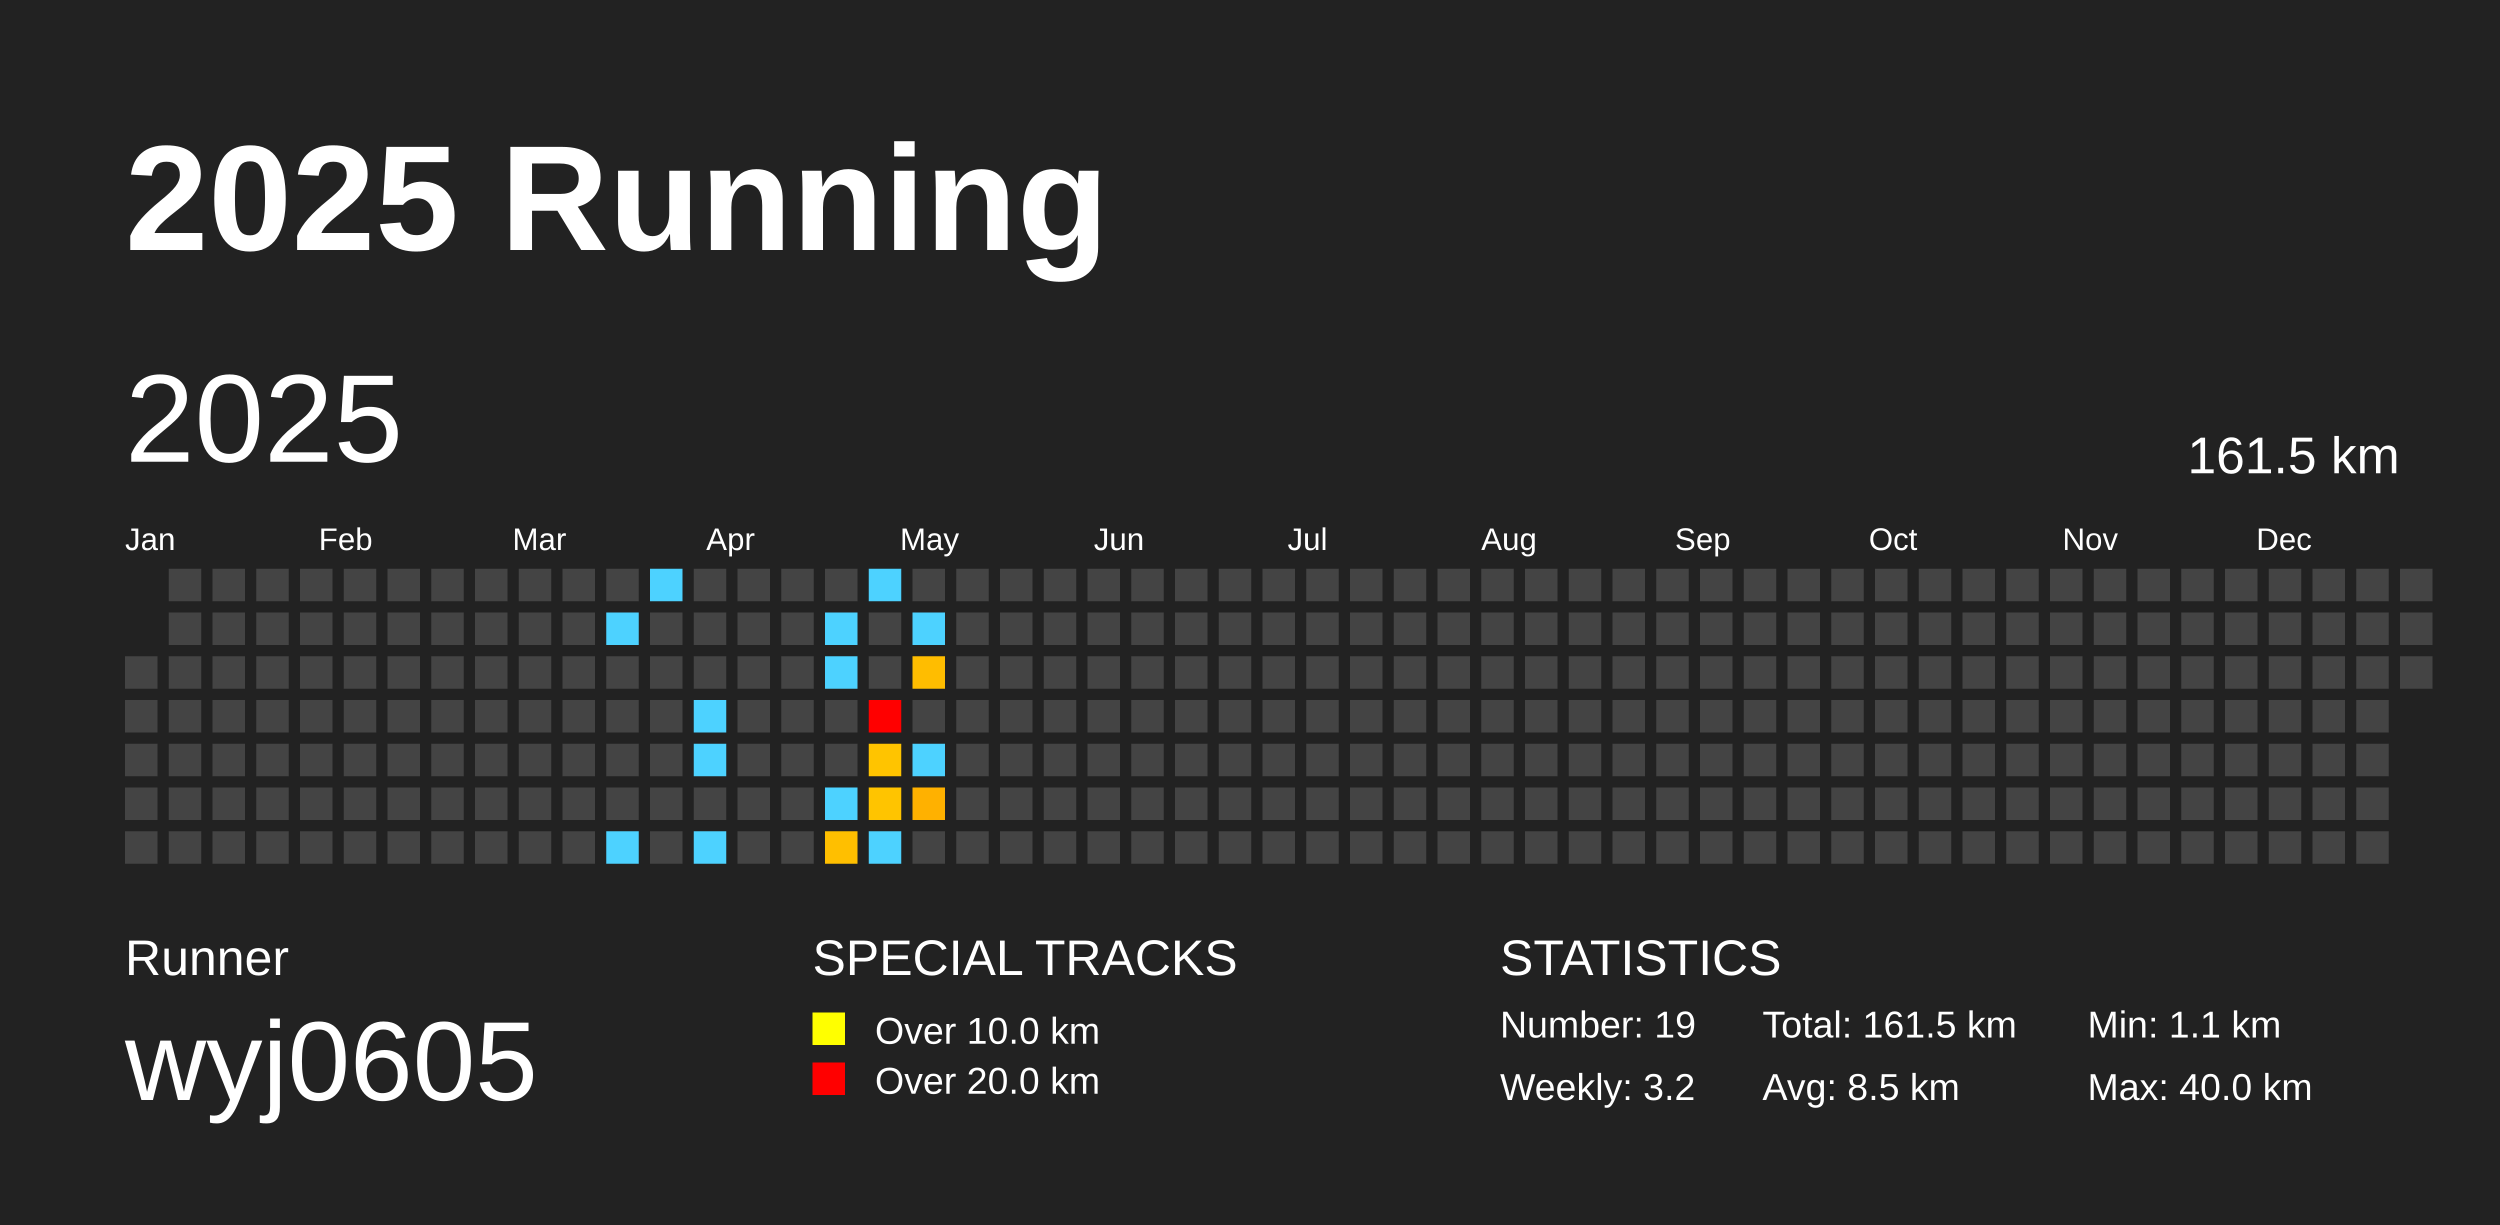
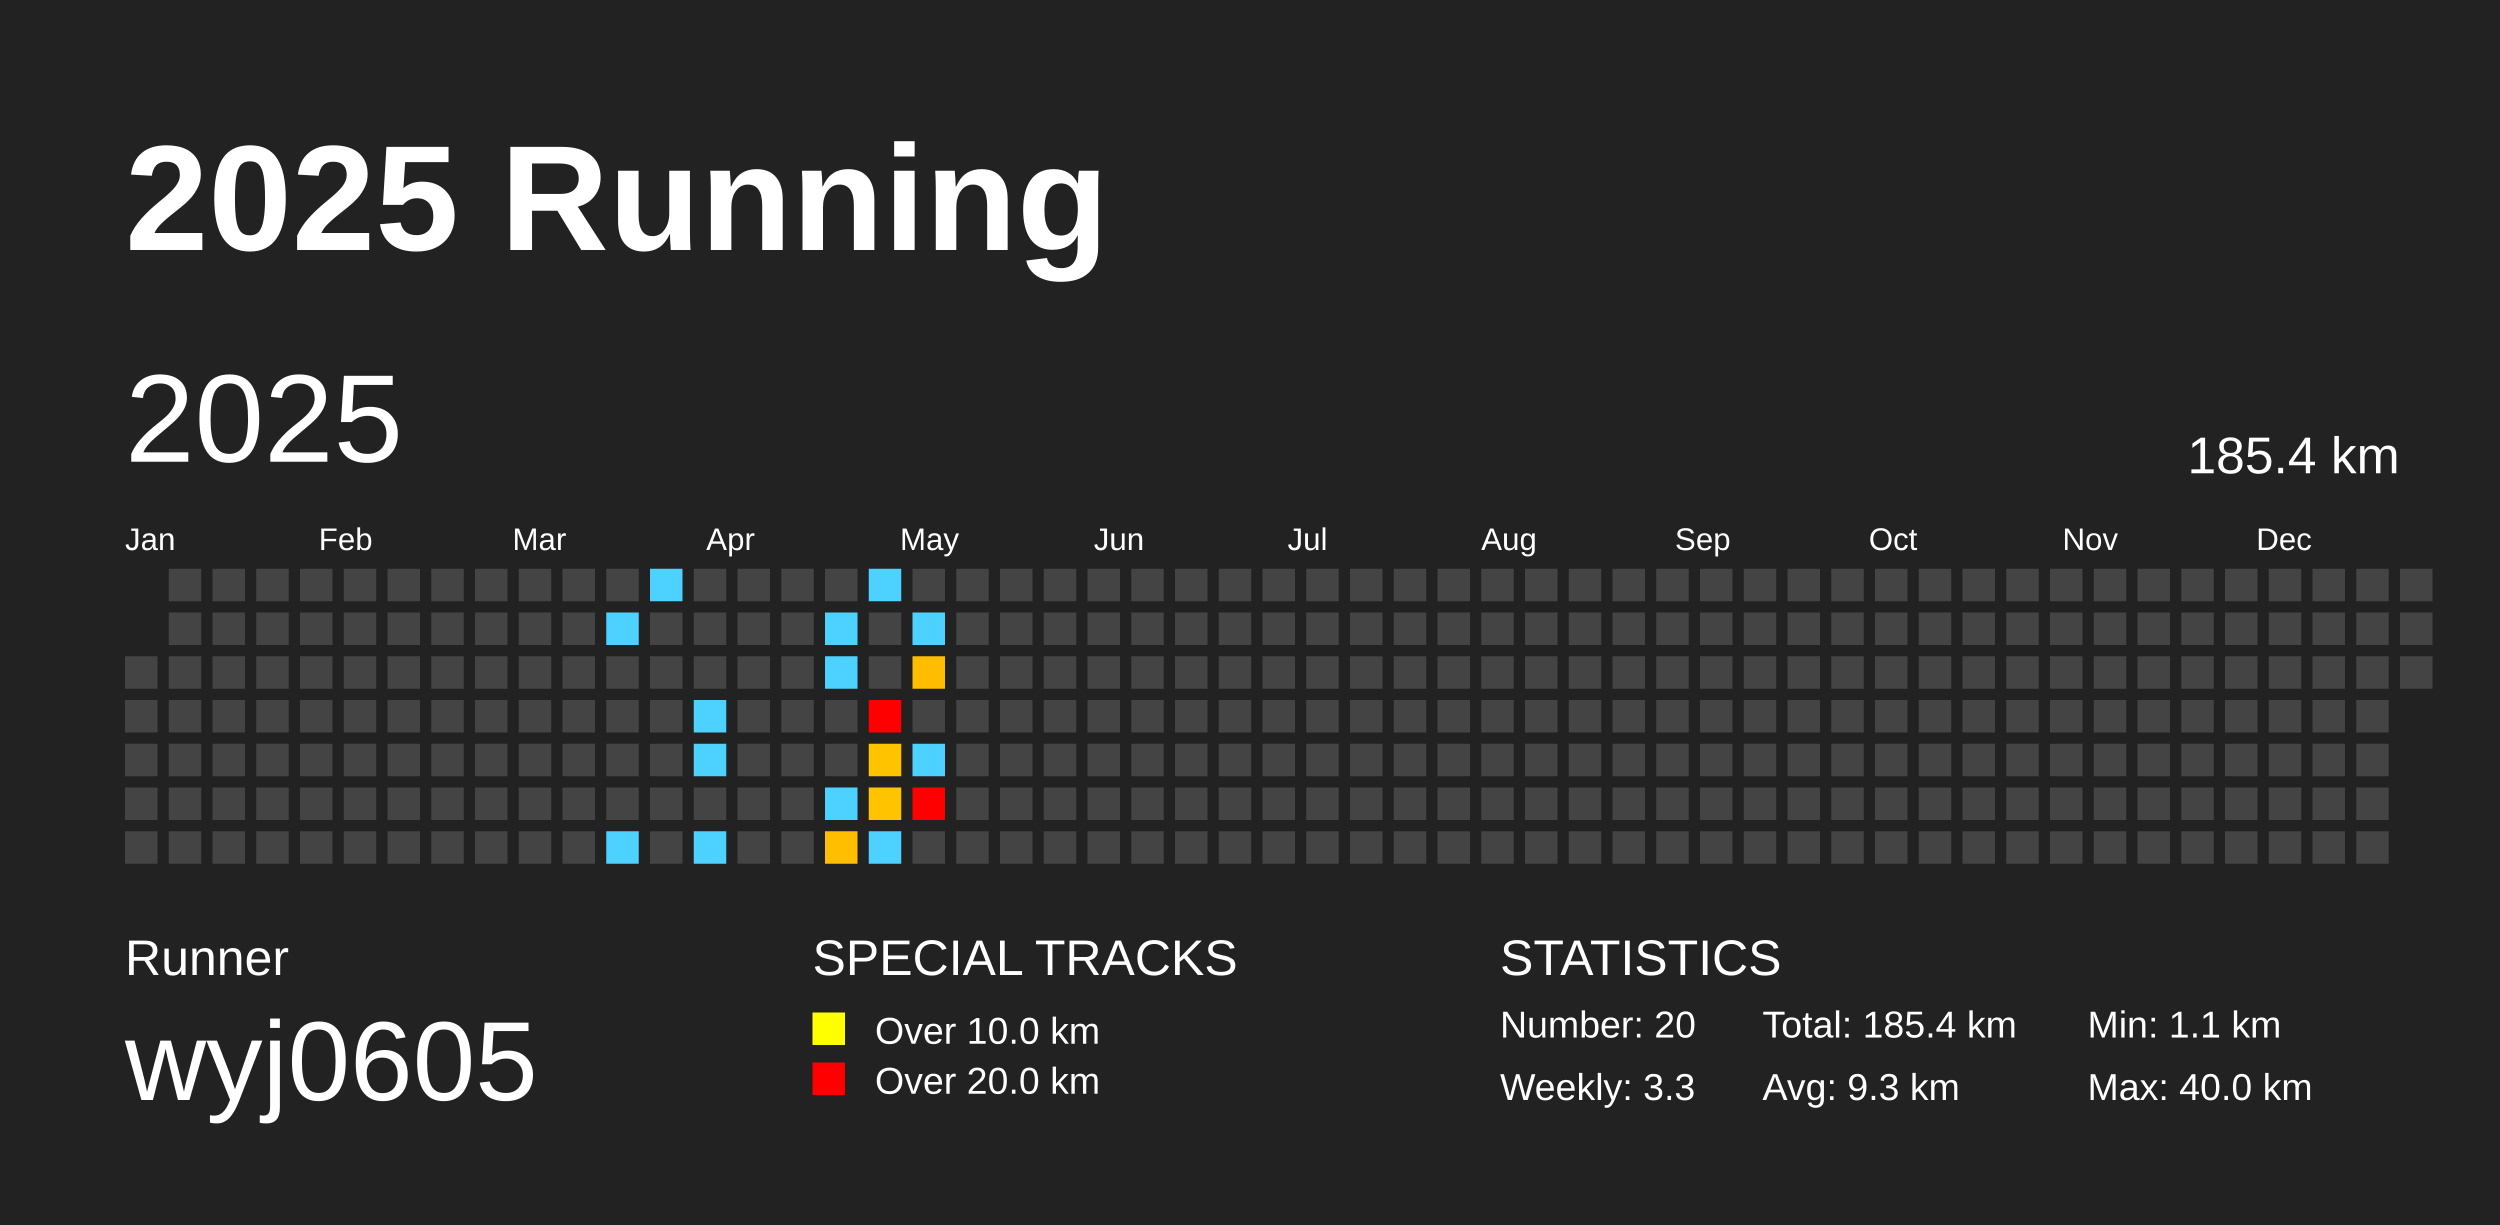
<svg xmlns="http://www.w3.org/2000/svg" baseProfile="full" height="98mm" version="1.1" viewBox="0,0,200,98" width="200mm">
  <defs />
  <rect fill="#222222" height="98" width="200" x="0" y="0" />
  <text fill="#FFFFFF" style="font-size:12px; font-family:Arial; font-weight:bold;" x="10" y="20">2025 Running</text>
  <text fill="#FFFFFF" style="font-size:4px; font-family:Arial" x="10" y="78">Runner</text>
  <text fill="#FFFFFF" style="font-size:9px; font-family:Arial" x="10" y="88">wyj0605</text>
  <text fill="#FFFFFF" style="font-size:4px; font-family:Arial" x="65" y="78">SPECIAL TRACKS</text>
  <rect fill="yellow" height="2.6" width="2.6" x="65" y="81" />
  <text fill="#FFFFFF" style="font-size:3px; font-family:Arial" x="70" y="83.5">Over 10.0 km</text>
  <rect fill="red" height="2.6" width="2.6" x="65" y="85" />
  <text fill="#FFFFFF" style="font-size:3px; font-family:Arial" x="70" y="87.5">Over 20.0 km</text>
  <text fill="#FFFFFF" style="font-size:4px; font-family:Arial" x="120" y="78">STATISTICS</text>
-   <text fill="#FFFFFF" style="font-size:3px; font-family:Arial" x="120" y="83">Number: 19</text>
-   <text fill="#FFFFFF" style="font-size:3px; font-family:Arial" x="120" y="88">Weekly: 3.2</text>
-   <text fill="#FFFFFF" style="font-size:3px; font-family:Arial" x="141" y="83">Total: 161.5 km</text>
-   <text fill="#FFFFFF" style="font-size:3px; font-family:Arial" x="141" y="88">Avg: 8.5 km</text>
+   <text fill="#FFFFFF" style="font-size:3px; font-family:Arial" x="120" y="83">Number: 20</text>
+   <text fill="#FFFFFF" style="font-size:3px; font-family:Arial" x="120" y="88">Weekly: 3.3</text>
+   <text fill="#FFFFFF" style="font-size:3px; font-family:Arial" x="141" y="83">Total: 185.4 km</text>
+   <text fill="#FFFFFF" style="font-size:3px; font-family:Arial" x="141" y="88">Avg: 9.3 km</text>
  <text fill="#FFFFFF" style="font-size:3px; font-family:Arial" x="167" y="83">Min: 1.1 km</text>
  <text fill="#FFFFFF" style="font-size:3px; font-family:Arial" x="167" y="88">Max: 40.0 km</text>
  <text dominant-baseline="hanging" fill="#FFFFFF" style="font-size:10.0px; font-family:Arial;" x="10" y="30">2025</text>
-   <text dominant-baseline="hanging" fill="#FFFFFF" style="font-size:4.125px; font-family:Arial;" x="175" y="35">161.5 km</text>
+   <text dominant-baseline="hanging" fill="#FFFFFF" style="font-size:4.125px; font-family:Arial;" x="175" y="35">185.4 km</text>
  <text fill="#FFFFFF" style="font-size:2.5px; font-family:Arial" x="10.0" y="44">Jan</text>
  <text fill="#FFFFFF" style="font-size:2.5px; font-family:Arial" x="25.5" y="44">Feb</text>
  <text fill="#FFFFFF" style="font-size:2.5px; font-family:Arial" x="41.0" y="44">Mar</text>
  <text fill="#FFFFFF" style="font-size:2.5px; font-family:Arial" x="56.5" y="44">Apr</text>
  <text fill="#FFFFFF" style="font-size:2.5px; font-family:Arial" x="72.0" y="44">May</text>
  <text fill="#FFFFFF" style="font-size:2.5px; font-family:Arial" x="87.5" y="44">Jun</text>
  <text fill="#FFFFFF" style="font-size:2.5px; font-family:Arial" x="103.0" y="44">Jul</text>
  <text fill="#FFFFFF" style="font-size:2.5px; font-family:Arial" x="118.5" y="44">Aug</text>
  <text fill="#FFFFFF" style="font-size:2.5px; font-family:Arial" x="134.0" y="44">Sep</text>
  <text fill="#FFFFFF" style="font-size:2.5px; font-family:Arial" x="149.5" y="44">Oct</text>
  <text fill="#FFFFFF" style="font-size:2.5px; font-family:Arial" x="165.0" y="44">Nov</text>
  <text fill="#FFFFFF" style="font-size:2.5px; font-family:Arial" x="180.5" y="44">Dec</text>
  <rect fill="#444444" height="2.6" width="2.6" x="10.0" y="52.5" />
  <rect fill="#444444" height="2.6" width="2.6" x="10.0" y="56.0" />
  <rect fill="#444444" height="2.6" width="2.6" x="10.0" y="59.5" />
  <rect fill="#444444" height="2.6" width="2.6" x="10.0" y="63.0" />
  <rect fill="#444444" height="2.6" width="2.6" x="10.0" y="66.5" />
  <rect fill="#444444" height="2.6" width="2.6" x="13.5" y="45.5" />
  <rect fill="#444444" height="2.6" width="2.6" x="13.5" y="49.0" />
  <rect fill="#444444" height="2.6" width="2.6" x="13.5" y="52.5" />
  <rect fill="#444444" height="2.6" width="2.6" x="13.5" y="56.0" />
  <rect fill="#444444" height="2.6" width="2.6" x="13.5" y="59.5" />
  <rect fill="#444444" height="2.6" width="2.6" x="13.5" y="63.0" />
  <rect fill="#444444" height="2.6" width="2.6" x="13.5" y="66.5" />
  <rect fill="#444444" height="2.6" width="2.6" x="17.0" y="45.5" />
  <rect fill="#444444" height="2.6" width="2.6" x="17.0" y="49.0" />
  <rect fill="#444444" height="2.6" width="2.6" x="17.0" y="52.5" />
  <rect fill="#444444" height="2.6" width="2.6" x="17.0" y="56.0" />
  <rect fill="#444444" height="2.6" width="2.6" x="17.0" y="59.5" />
  <rect fill="#444444" height="2.6" width="2.6" x="17.0" y="63.0" />
  <rect fill="#444444" height="2.6" width="2.6" x="17.0" y="66.5" />
  <rect fill="#444444" height="2.6" width="2.6" x="20.5" y="45.5" />
  <rect fill="#444444" height="2.6" width="2.6" x="20.5" y="49.0" />
  <rect fill="#444444" height="2.6" width="2.6" x="20.5" y="52.5" />
  <rect fill="#444444" height="2.6" width="2.6" x="20.5" y="56.0" />
  <rect fill="#444444" height="2.6" width="2.6" x="20.5" y="59.5" />
  <rect fill="#444444" height="2.6" width="2.6" x="20.5" y="63.0" />
  <rect fill="#444444" height="2.6" width="2.6" x="20.5" y="66.5" />
  <rect fill="#444444" height="2.6" width="2.6" x="24.0" y="45.5" />
  <rect fill="#444444" height="2.6" width="2.6" x="24.0" y="49.0" />
  <rect fill="#444444" height="2.6" width="2.6" x="24.0" y="52.5" />
  <rect fill="#444444" height="2.6" width="2.6" x="24.0" y="56.0" />
  <rect fill="#444444" height="2.6" width="2.6" x="24.0" y="59.5" />
  <rect fill="#444444" height="2.6" width="2.6" x="24.0" y="63.0" />
  <rect fill="#444444" height="2.6" width="2.6" x="24.0" y="66.5" />
  <rect fill="#444444" height="2.6" width="2.6" x="27.5" y="45.5" />
  <rect fill="#444444" height="2.6" width="2.6" x="27.5" y="49.0" />
  <rect fill="#444444" height="2.6" width="2.6" x="27.5" y="52.5" />
  <rect fill="#444444" height="2.6" width="2.6" x="27.5" y="56.0" />
  <rect fill="#444444" height="2.6" width="2.6" x="27.5" y="59.5" />
  <rect fill="#444444" height="2.6" width="2.6" x="27.5" y="63.0" />
  <rect fill="#444444" height="2.6" width="2.6" x="27.5" y="66.5" />
  <rect fill="#444444" height="2.6" width="2.6" x="31.0" y="45.5" />
  <rect fill="#444444" height="2.6" width="2.6" x="31.0" y="49.0" />
  <rect fill="#444444" height="2.6" width="2.6" x="31.0" y="52.5" />
  <rect fill="#444444" height="2.6" width="2.6" x="31.0" y="56.0" />
  <rect fill="#444444" height="2.6" width="2.6" x="31.0" y="59.5" />
  <rect fill="#444444" height="2.6" width="2.6" x="31.0" y="63.0" />
  <rect fill="#444444" height="2.6" width="2.6" x="31.0" y="66.5" />
  <rect fill="#444444" height="2.6" width="2.6" x="34.5" y="45.5" />
  <rect fill="#444444" height="2.6" width="2.6" x="34.5" y="49.0" />
  <rect fill="#444444" height="2.6" width="2.6" x="34.5" y="52.5" />
  <rect fill="#444444" height="2.6" width="2.6" x="34.5" y="56.0" />
  <rect fill="#444444" height="2.6" width="2.6" x="34.5" y="59.5" />
  <rect fill="#444444" height="2.6" width="2.6" x="34.5" y="63.0" />
  <rect fill="#444444" height="2.6" width="2.6" x="34.5" y="66.5" />
  <rect fill="#444444" height="2.6" width="2.6" x="38.0" y="45.5" />
  <rect fill="#444444" height="2.6" width="2.6" x="38.0" y="49.0" />
  <rect fill="#444444" height="2.6" width="2.6" x="38.0" y="52.5" />
  <rect fill="#444444" height="2.6" width="2.6" x="38.0" y="56.0" />
  <rect fill="#444444" height="2.6" width="2.6" x="38.0" y="59.5" />
  <rect fill="#444444" height="2.6" width="2.6" x="38.0" y="63.0" />
  <rect fill="#444444" height="2.6" width="2.6" x="38.0" y="66.5" />
  <rect fill="#444444" height="2.6" width="2.6" x="41.5" y="45.5" />
  <rect fill="#444444" height="2.6" width="2.6" x="41.5" y="49.0" />
  <rect fill="#444444" height="2.6" width="2.6" x="41.5" y="52.5" />
  <rect fill="#444444" height="2.6" width="2.6" x="41.5" y="56.0" />
  <rect fill="#444444" height="2.6" width="2.6" x="41.5" y="59.5" />
  <rect fill="#444444" height="2.6" width="2.6" x="41.5" y="63.0" />
  <rect fill="#444444" height="2.6" width="2.6" x="41.5" y="66.5" />
  <rect fill="#444444" height="2.6" width="2.6" x="45.0" y="45.5" />
  <rect fill="#444444" height="2.6" width="2.6" x="45.0" y="49.0" />
  <rect fill="#444444" height="2.6" width="2.6" x="45.0" y="52.5" />
  <rect fill="#444444" height="2.6" width="2.6" x="45.0" y="56.0" />
  <rect fill="#444444" height="2.6" width="2.6" x="45.0" y="59.5" />
  <rect fill="#444444" height="2.6" width="2.6" x="45.0" y="63.0" />
  <rect fill="#444444" height="2.6" width="2.6" x="45.0" y="66.5" />
  <rect fill="#444444" height="2.6" width="2.6" x="48.5" y="45.5" />
  <rect fill="#4dd2ff" height="2.6" width="2.6" x="48.5" y="49.0" />
  <rect fill="#444444" height="2.6" width="2.6" x="48.5" y="52.5" />
  <rect fill="#444444" height="2.6" width="2.6" x="48.5" y="56.0" />
  <rect fill="#444444" height="2.6" width="2.6" x="48.5" y="59.5" />
  <rect fill="#444444" height="2.6" width="2.6" x="48.5" y="63.0" />
  <rect fill="#4dd2ff" height="2.6" width="2.6" x="48.5" y="66.5" />
  <rect fill="#4dd2ff" height="2.6" width="2.6" x="52.0" y="45.5" />
  <rect fill="#444444" height="2.6" width="2.6" x="52.0" y="49.0" />
  <rect fill="#444444" height="2.6" width="2.6" x="52.0" y="52.5" />
  <rect fill="#444444" height="2.6" width="2.6" x="52.0" y="56.0" />
  <rect fill="#444444" height="2.6" width="2.6" x="52.0" y="59.5" />
  <rect fill="#444444" height="2.6" width="2.6" x="52.0" y="63.0" />
  <rect fill="#444444" height="2.6" width="2.6" x="52.0" y="66.5" />
  <rect fill="#444444" height="2.6" width="2.6" x="55.5" y="45.5" />
  <rect fill="#444444" height="2.6" width="2.6" x="55.5" y="49.0" />
  <rect fill="#444444" height="2.6" width="2.6" x="55.5" y="52.5" />
  <rect fill="#4dd2ff" height="2.6" width="2.6" x="55.5" y="56.0" />
  <rect fill="#4dd2ff" height="2.6" width="2.6" x="55.5" y="59.5" />
  <rect fill="#444444" height="2.6" width="2.6" x="55.5" y="63.0" />
  <rect fill="#4dd2ff" height="2.6" width="2.6" x="55.5" y="66.5" />
  <rect fill="#444444" height="2.6" width="2.6" x="59.0" y="45.5" />
  <rect fill="#444444" height="2.6" width="2.6" x="59.0" y="49.0" />
  <rect fill="#444444" height="2.6" width="2.6" x="59.0" y="52.5" />
  <rect fill="#444444" height="2.6" width="2.6" x="59.0" y="56.0" />
  <rect fill="#444444" height="2.6" width="2.6" x="59.0" y="59.5" />
  <rect fill="#444444" height="2.6" width="2.6" x="59.0" y="63.0" />
  <rect fill="#444444" height="2.6" width="2.6" x="59.0" y="66.5" />
  <rect fill="#444444" height="2.6" width="2.6" x="62.5" y="45.5" />
  <rect fill="#444444" height="2.6" width="2.6" x="62.5" y="49.0" />
  <rect fill="#444444" height="2.6" width="2.6" x="62.5" y="52.5" />
  <rect fill="#444444" height="2.6" width="2.6" x="62.5" y="56.0" />
  <rect fill="#444444" height="2.6" width="2.6" x="62.5" y="59.5" />
  <rect fill="#444444" height="2.6" width="2.6" x="62.5" y="63.0" />
  <rect fill="#444444" height="2.6" width="2.6" x="62.5" y="66.5" />
  <rect fill="#444444" height="2.6" width="2.6" x="66.0" y="45.5" />
  <rect fill="#4dd2ff" height="2.6" width="2.6" x="66.0" y="49.0" />
  <rect fill="#4dd2ff" height="2.6" width="2.6" x="66.0" y="52.5" />
  <rect fill="#444444" height="2.6" width="2.6" x="66.0" y="56.0" />
  <rect fill="#444444" height="2.6" width="2.6" x="66.0" y="59.5" />
  <rect fill="#4dd2ff" height="2.6" width="2.6" x="66.0" y="63.0" />
  <rect fill="#ffbf00" height="2.6" width="2.6" x="66.0" y="66.5" />
  <rect fill="#4dd2ff" height="2.6" width="2.6" x="69.5" y="45.5" />
  <rect fill="#444444" height="2.6" width="2.6" x="69.5" y="49.0" />
  <rect fill="#444444" height="2.6" width="2.6" x="69.5" y="52.5" />
  <rect fill="red" height="2.6" width="2.6" x="69.5" y="56.0" />
  <rect fill="#ffc400" height="2.6" width="2.6" x="69.5" y="59.5" />
  <rect fill="#ffc400" height="2.6" width="2.6" x="69.5" y="63.0" />
  <rect fill="#4dd2ff" height="2.6" width="2.6" x="69.5" y="66.5" />
  <rect fill="#444444" height="2.6" width="2.6" x="73.0" y="45.5" />
  <rect fill="#4dd2ff" height="2.6" width="2.6" x="73.0" y="49.0" />
  <rect fill="#ffbd00" height="2.6" width="2.6" x="73.0" y="52.5" />
  <rect fill="#444444" height="2.6" width="2.6" x="73.0" y="56.0" />
  <rect fill="#4dd2ff" height="2.6" width="2.6" x="73.0" y="59.5" />
-   <rect fill="#ffb100" height="2.6" width="2.6" x="73.0" y="63.0" />
+   <rect fill="red" height="2.6" width="2.6" x="73.0" y="63.0" />
  <rect fill="#444444" height="2.6" width="2.6" x="73.0" y="66.5" />
  <rect fill="#444444" height="2.6" width="2.6" x="76.5" y="45.5" />
  <rect fill="#444444" height="2.6" width="2.6" x="76.5" y="49.0" />
  <rect fill="#444444" height="2.6" width="2.6" x="76.5" y="52.5" />
  <rect fill="#444444" height="2.6" width="2.6" x="76.5" y="56.0" />
  <rect fill="#444444" height="2.6" width="2.6" x="76.5" y="59.5" />
  <rect fill="#444444" height="2.6" width="2.6" x="76.5" y="63.0" />
  <rect fill="#444444" height="2.6" width="2.6" x="76.5" y="66.5" />
  <rect fill="#444444" height="2.6" width="2.6" x="80.0" y="45.5" />
  <rect fill="#444444" height="2.6" width="2.6" x="80.0" y="49.0" />
  <rect fill="#444444" height="2.6" width="2.6" x="80.0" y="52.5" />
  <rect fill="#444444" height="2.6" width="2.6" x="80.0" y="56.0" />
  <rect fill="#444444" height="2.6" width="2.6" x="80.0" y="59.5" />
  <rect fill="#444444" height="2.6" width="2.6" x="80.0" y="63.0" />
  <rect fill="#444444" height="2.6" width="2.6" x="80.0" y="66.5" />
  <rect fill="#444444" height="2.6" width="2.6" x="83.5" y="45.5" />
  <rect fill="#444444" height="2.6" width="2.6" x="83.5" y="49.0" />
  <rect fill="#444444" height="2.6" width="2.6" x="83.5" y="52.5" />
  <rect fill="#444444" height="2.6" width="2.6" x="83.5" y="56.0" />
  <rect fill="#444444" height="2.6" width="2.6" x="83.5" y="59.5" />
  <rect fill="#444444" height="2.6" width="2.6" x="83.5" y="63.0" />
  <rect fill="#444444" height="2.6" width="2.6" x="83.5" y="66.5" />
  <rect fill="#444444" height="2.6" width="2.6" x="87.0" y="45.5" />
  <rect fill="#444444" height="2.6" width="2.6" x="87.0" y="49.0" />
  <rect fill="#444444" height="2.6" width="2.6" x="87.0" y="52.5" />
  <rect fill="#444444" height="2.6" width="2.6" x="87.0" y="56.0" />
  <rect fill="#444444" height="2.6" width="2.6" x="87.0" y="59.5" />
  <rect fill="#444444" height="2.6" width="2.6" x="87.0" y="63.0" />
  <rect fill="#444444" height="2.6" width="2.6" x="87.0" y="66.5" />
  <rect fill="#444444" height="2.6" width="2.6" x="90.5" y="45.5" />
  <rect fill="#444444" height="2.6" width="2.6" x="90.5" y="49.0" />
  <rect fill="#444444" height="2.6" width="2.6" x="90.5" y="52.5" />
  <rect fill="#444444" height="2.6" width="2.6" x="90.5" y="56.0" />
  <rect fill="#444444" height="2.6" width="2.6" x="90.5" y="59.5" />
  <rect fill="#444444" height="2.6" width="2.6" x="90.5" y="63.0" />
  <rect fill="#444444" height="2.6" width="2.6" x="90.5" y="66.5" />
  <rect fill="#444444" height="2.6" width="2.6" x="94.0" y="45.5" />
  <rect fill="#444444" height="2.6" width="2.6" x="94.0" y="49.0" />
  <rect fill="#444444" height="2.6" width="2.6" x="94.0" y="52.5" />
  <rect fill="#444444" height="2.6" width="2.6" x="94.0" y="56.0" />
  <rect fill="#444444" height="2.6" width="2.6" x="94.0" y="59.5" />
  <rect fill="#444444" height="2.6" width="2.6" x="94.0" y="63.0" />
  <rect fill="#444444" height="2.6" width="2.6" x="94.0" y="66.5" />
  <rect fill="#444444" height="2.6" width="2.6" x="97.5" y="45.5" />
  <rect fill="#444444" height="2.6" width="2.6" x="97.5" y="49.0" />
  <rect fill="#444444" height="2.6" width="2.6" x="97.5" y="52.5" />
  <rect fill="#444444" height="2.6" width="2.6" x="97.5" y="56.0" />
  <rect fill="#444444" height="2.6" width="2.6" x="97.5" y="59.5" />
  <rect fill="#444444" height="2.6" width="2.6" x="97.5" y="63.0" />
  <rect fill="#444444" height="2.6" width="2.6" x="97.5" y="66.5" />
  <rect fill="#444444" height="2.6" width="2.6" x="101.0" y="45.5" />
  <rect fill="#444444" height="2.6" width="2.6" x="101.0" y="49.0" />
  <rect fill="#444444" height="2.6" width="2.6" x="101.0" y="52.5" />
  <rect fill="#444444" height="2.6" width="2.6" x="101.0" y="56.0" />
  <rect fill="#444444" height="2.6" width="2.6" x="101.0" y="59.5" />
  <rect fill="#444444" height="2.6" width="2.6" x="101.0" y="63.0" />
  <rect fill="#444444" height="2.6" width="2.6" x="101.0" y="66.5" />
  <rect fill="#444444" height="2.6" width="2.6" x="104.5" y="45.5" />
  <rect fill="#444444" height="2.6" width="2.6" x="104.5" y="49.0" />
  <rect fill="#444444" height="2.6" width="2.6" x="104.5" y="52.5" />
  <rect fill="#444444" height="2.6" width="2.6" x="104.5" y="56.0" />
  <rect fill="#444444" height="2.6" width="2.6" x="104.5" y="59.5" />
  <rect fill="#444444" height="2.6" width="2.6" x="104.5" y="63.0" />
  <rect fill="#444444" height="2.6" width="2.6" x="104.5" y="66.5" />
  <rect fill="#444444" height="2.6" width="2.6" x="108.0" y="45.5" />
  <rect fill="#444444" height="2.6" width="2.6" x="108.0" y="49.0" />
  <rect fill="#444444" height="2.6" width="2.6" x="108.0" y="52.5" />
  <rect fill="#444444" height="2.6" width="2.6" x="108.0" y="56.0" />
  <rect fill="#444444" height="2.6" width="2.6" x="108.0" y="59.5" />
  <rect fill="#444444" height="2.6" width="2.6" x="108.0" y="63.0" />
  <rect fill="#444444" height="2.6" width="2.6" x="108.0" y="66.5" />
  <rect fill="#444444" height="2.6" width="2.6" x="111.5" y="45.5" />
  <rect fill="#444444" height="2.6" width="2.6" x="111.5" y="49.0" />
  <rect fill="#444444" height="2.6" width="2.6" x="111.5" y="52.5" />
  <rect fill="#444444" height="2.6" width="2.6" x="111.5" y="56.0" />
  <rect fill="#444444" height="2.6" width="2.6" x="111.5" y="59.5" />
  <rect fill="#444444" height="2.6" width="2.6" x="111.5" y="63.0" />
  <rect fill="#444444" height="2.6" width="2.6" x="111.5" y="66.5" />
  <rect fill="#444444" height="2.6" width="2.6" x="115.0" y="45.5" />
  <rect fill="#444444" height="2.6" width="2.6" x="115.0" y="49.0" />
  <rect fill="#444444" height="2.6" width="2.6" x="115.0" y="52.5" />
  <rect fill="#444444" height="2.6" width="2.6" x="115.0" y="56.0" />
  <rect fill="#444444" height="2.6" width="2.6" x="115.0" y="59.5" />
  <rect fill="#444444" height="2.6" width="2.6" x="115.0" y="63.0" />
  <rect fill="#444444" height="2.6" width="2.6" x="115.0" y="66.5" />
  <rect fill="#444444" height="2.6" width="2.6" x="118.5" y="45.5" />
  <rect fill="#444444" height="2.6" width="2.6" x="118.5" y="49.0" />
  <rect fill="#444444" height="2.6" width="2.6" x="118.5" y="52.5" />
  <rect fill="#444444" height="2.6" width="2.6" x="118.5" y="56.0" />
  <rect fill="#444444" height="2.6" width="2.6" x="118.5" y="59.5" />
  <rect fill="#444444" height="2.6" width="2.6" x="118.5" y="63.0" />
  <rect fill="#444444" height="2.6" width="2.6" x="118.5" y="66.5" />
  <rect fill="#444444" height="2.6" width="2.6" x="122.0" y="45.5" />
  <rect fill="#444444" height="2.6" width="2.6" x="122.0" y="49.0" />
  <rect fill="#444444" height="2.6" width="2.6" x="122.0" y="52.5" />
  <rect fill="#444444" height="2.6" width="2.6" x="122.0" y="56.0" />
  <rect fill="#444444" height="2.6" width="2.6" x="122.0" y="59.5" />
  <rect fill="#444444" height="2.6" width="2.6" x="122.0" y="63.0" />
  <rect fill="#444444" height="2.6" width="2.6" x="122.0" y="66.5" />
  <rect fill="#444444" height="2.6" width="2.6" x="125.5" y="45.5" />
  <rect fill="#444444" height="2.6" width="2.6" x="125.5" y="49.0" />
  <rect fill="#444444" height="2.6" width="2.6" x="125.5" y="52.5" />
  <rect fill="#444444" height="2.6" width="2.6" x="125.5" y="56.0" />
  <rect fill="#444444" height="2.6" width="2.6" x="125.5" y="59.5" />
  <rect fill="#444444" height="2.6" width="2.6" x="125.5" y="63.0" />
  <rect fill="#444444" height="2.6" width="2.6" x="125.5" y="66.5" />
  <rect fill="#444444" height="2.6" width="2.6" x="129.0" y="45.5" />
  <rect fill="#444444" height="2.6" width="2.6" x="129.0" y="49.0" />
  <rect fill="#444444" height="2.6" width="2.6" x="129.0" y="52.5" />
  <rect fill="#444444" height="2.6" width="2.6" x="129.0" y="56.0" />
  <rect fill="#444444" height="2.6" width="2.6" x="129.0" y="59.5" />
  <rect fill="#444444" height="2.6" width="2.6" x="129.0" y="63.0" />
  <rect fill="#444444" height="2.6" width="2.6" x="129.0" y="66.5" />
  <rect fill="#444444" height="2.6" width="2.6" x="132.5" y="45.5" />
  <rect fill="#444444" height="2.6" width="2.6" x="132.5" y="49.0" />
  <rect fill="#444444" height="2.6" width="2.6" x="132.5" y="52.5" />
  <rect fill="#444444" height="2.6" width="2.6" x="132.5" y="56.0" />
  <rect fill="#444444" height="2.6" width="2.6" x="132.5" y="59.5" />
  <rect fill="#444444" height="2.6" width="2.6" x="132.5" y="63.0" />
  <rect fill="#444444" height="2.6" width="2.6" x="132.5" y="66.5" />
  <rect fill="#444444" height="2.6" width="2.6" x="136.0" y="45.5" />
  <rect fill="#444444" height="2.6" width="2.6" x="136.0" y="49.0" />
  <rect fill="#444444" height="2.6" width="2.6" x="136.0" y="52.5" />
  <rect fill="#444444" height="2.6" width="2.6" x="136.0" y="56.0" />
  <rect fill="#444444" height="2.6" width="2.6" x="136.0" y="59.5" />
  <rect fill="#444444" height="2.6" width="2.6" x="136.0" y="63.0" />
  <rect fill="#444444" height="2.6" width="2.6" x="136.0" y="66.5" />
  <rect fill="#444444" height="2.6" width="2.6" x="139.5" y="45.5" />
  <rect fill="#444444" height="2.6" width="2.6" x="139.5" y="49.0" />
  <rect fill="#444444" height="2.6" width="2.6" x="139.5" y="52.5" />
  <rect fill="#444444" height="2.6" width="2.6" x="139.5" y="56.0" />
  <rect fill="#444444" height="2.6" width="2.6" x="139.5" y="59.5" />
  <rect fill="#444444" height="2.6" width="2.6" x="139.5" y="63.0" />
  <rect fill="#444444" height="2.6" width="2.6" x="139.5" y="66.5" />
  <rect fill="#444444" height="2.6" width="2.6" x="143.0" y="45.5" />
  <rect fill="#444444" height="2.6" width="2.6" x="143.0" y="49.0" />
  <rect fill="#444444" height="2.6" width="2.6" x="143.0" y="52.5" />
  <rect fill="#444444" height="2.6" width="2.6" x="143.0" y="56.0" />
  <rect fill="#444444" height="2.6" width="2.6" x="143.0" y="59.5" />
  <rect fill="#444444" height="2.6" width="2.6" x="143.0" y="63.0" />
  <rect fill="#444444" height="2.6" width="2.6" x="143.0" y="66.5" />
  <rect fill="#444444" height="2.6" width="2.6" x="146.5" y="45.5" />
  <rect fill="#444444" height="2.6" width="2.6" x="146.5" y="49.0" />
  <rect fill="#444444" height="2.6" width="2.6" x="146.5" y="52.5" />
  <rect fill="#444444" height="2.6" width="2.6" x="146.5" y="56.0" />
  <rect fill="#444444" height="2.6" width="2.6" x="146.5" y="59.5" />
  <rect fill="#444444" height="2.6" width="2.6" x="146.5" y="63.0" />
  <rect fill="#444444" height="2.6" width="2.6" x="146.5" y="66.5" />
  <rect fill="#444444" height="2.6" width="2.6" x="150.0" y="45.5" />
  <rect fill="#444444" height="2.6" width="2.6" x="150.0" y="49.0" />
  <rect fill="#444444" height="2.6" width="2.6" x="150.0" y="52.5" />
  <rect fill="#444444" height="2.6" width="2.6" x="150.0" y="56.0" />
  <rect fill="#444444" height="2.6" width="2.6" x="150.0" y="59.5" />
  <rect fill="#444444" height="2.6" width="2.6" x="150.0" y="63.0" />
  <rect fill="#444444" height="2.6" width="2.6" x="150.0" y="66.5" />
  <rect fill="#444444" height="2.6" width="2.6" x="153.5" y="45.5" />
  <rect fill="#444444" height="2.6" width="2.6" x="153.5" y="49.0" />
  <rect fill="#444444" height="2.6" width="2.6" x="153.5" y="52.5" />
  <rect fill="#444444" height="2.6" width="2.6" x="153.5" y="56.0" />
  <rect fill="#444444" height="2.6" width="2.6" x="153.5" y="59.5" />
  <rect fill="#444444" height="2.6" width="2.6" x="153.5" y="63.0" />
  <rect fill="#444444" height="2.6" width="2.6" x="153.5" y="66.5" />
  <rect fill="#444444" height="2.6" width="2.6" x="157.0" y="45.5" />
  <rect fill="#444444" height="2.6" width="2.6" x="157.0" y="49.0" />
  <rect fill="#444444" height="2.6" width="2.6" x="157.0" y="52.5" />
  <rect fill="#444444" height="2.6" width="2.6" x="157.0" y="56.0" />
  <rect fill="#444444" height="2.6" width="2.6" x="157.0" y="59.5" />
  <rect fill="#444444" height="2.6" width="2.6" x="157.0" y="63.0" />
  <rect fill="#444444" height="2.6" width="2.6" x="157.0" y="66.5" />
  <rect fill="#444444" height="2.6" width="2.6" x="160.5" y="45.5" />
  <rect fill="#444444" height="2.6" width="2.6" x="160.5" y="49.0" />
  <rect fill="#444444" height="2.6" width="2.6" x="160.5" y="52.5" />
  <rect fill="#444444" height="2.6" width="2.6" x="160.5" y="56.0" />
  <rect fill="#444444" height="2.6" width="2.6" x="160.5" y="59.5" />
  <rect fill="#444444" height="2.6" width="2.6" x="160.5" y="63.0" />
  <rect fill="#444444" height="2.6" width="2.6" x="160.5" y="66.5" />
  <rect fill="#444444" height="2.6" width="2.6" x="164.0" y="45.5" />
  <rect fill="#444444" height="2.6" width="2.6" x="164.0" y="49.0" />
  <rect fill="#444444" height="2.6" width="2.6" x="164.0" y="52.5" />
  <rect fill="#444444" height="2.6" width="2.6" x="164.0" y="56.0" />
  <rect fill="#444444" height="2.6" width="2.6" x="164.0" y="59.5" />
  <rect fill="#444444" height="2.6" width="2.6" x="164.0" y="63.0" />
  <rect fill="#444444" height="2.6" width="2.6" x="164.0" y="66.5" />
  <rect fill="#444444" height="2.6" width="2.6" x="167.5" y="45.5" />
  <rect fill="#444444" height="2.6" width="2.6" x="167.5" y="49.0" />
  <rect fill="#444444" height="2.6" width="2.6" x="167.5" y="52.5" />
  <rect fill="#444444" height="2.6" width="2.6" x="167.5" y="56.0" />
  <rect fill="#444444" height="2.6" width="2.6" x="167.5" y="59.5" />
  <rect fill="#444444" height="2.6" width="2.6" x="167.5" y="63.0" />
  <rect fill="#444444" height="2.6" width="2.6" x="167.5" y="66.5" />
  <rect fill="#444444" height="2.6" width="2.6" x="171.0" y="45.5" />
  <rect fill="#444444" height="2.6" width="2.6" x="171.0" y="49.0" />
  <rect fill="#444444" height="2.6" width="2.6" x="171.0" y="52.5" />
  <rect fill="#444444" height="2.6" width="2.6" x="171.0" y="56.0" />
  <rect fill="#444444" height="2.6" width="2.6" x="171.0" y="59.5" />
  <rect fill="#444444" height="2.6" width="2.6" x="171.0" y="63.0" />
  <rect fill="#444444" height="2.6" width="2.6" x="171.0" y="66.5" />
  <rect fill="#444444" height="2.6" width="2.6" x="174.5" y="45.5" />
  <rect fill="#444444" height="2.6" width="2.6" x="174.5" y="49.0" />
  <rect fill="#444444" height="2.6" width="2.6" x="174.5" y="52.5" />
  <rect fill="#444444" height="2.6" width="2.6" x="174.5" y="56.0" />
  <rect fill="#444444" height="2.6" width="2.6" x="174.5" y="59.5" />
  <rect fill="#444444" height="2.6" width="2.6" x="174.5" y="63.0" />
  <rect fill="#444444" height="2.6" width="2.6" x="174.5" y="66.5" />
  <rect fill="#444444" height="2.6" width="2.6" x="178.0" y="45.5" />
  <rect fill="#444444" height="2.6" width="2.6" x="178.0" y="49.0" />
  <rect fill="#444444" height="2.6" width="2.6" x="178.0" y="52.5" />
  <rect fill="#444444" height="2.6" width="2.6" x="178.0" y="56.0" />
  <rect fill="#444444" height="2.6" width="2.6" x="178.0" y="59.5" />
  <rect fill="#444444" height="2.6" width="2.6" x="178.0" y="63.0" />
  <rect fill="#444444" height="2.6" width="2.6" x="178.0" y="66.5" />
  <rect fill="#444444" height="2.6" width="2.6" x="181.5" y="45.5" />
  <rect fill="#444444" height="2.6" width="2.6" x="181.5" y="49.0" />
  <rect fill="#444444" height="2.6" width="2.6" x="181.5" y="52.5" />
  <rect fill="#444444" height="2.6" width="2.6" x="181.5" y="56.0" />
  <rect fill="#444444" height="2.6" width="2.6" x="181.5" y="59.5" />
  <rect fill="#444444" height="2.6" width="2.6" x="181.5" y="63.0" />
  <rect fill="#444444" height="2.6" width="2.6" x="181.5" y="66.5" />
  <rect fill="#444444" height="2.6" width="2.6" x="185.0" y="45.5" />
  <rect fill="#444444" height="2.6" width="2.6" x="185.0" y="49.0" />
  <rect fill="#444444" height="2.6" width="2.6" x="185.0" y="52.5" />
  <rect fill="#444444" height="2.6" width="2.6" x="185.0" y="56.0" />
  <rect fill="#444444" height="2.6" width="2.6" x="185.0" y="59.5" />
  <rect fill="#444444" height="2.6" width="2.6" x="185.0" y="63.0" />
  <rect fill="#444444" height="2.6" width="2.6" x="185.0" y="66.5" />
  <rect fill="#444444" height="2.6" width="2.6" x="188.5" y="45.5" />
  <rect fill="#444444" height="2.6" width="2.6" x="188.5" y="49.0" />
  <rect fill="#444444" height="2.6" width="2.6" x="188.5" y="52.5" />
  <rect fill="#444444" height="2.6" width="2.6" x="188.5" y="56.0" />
  <rect fill="#444444" height="2.6" width="2.6" x="188.5" y="59.5" />
  <rect fill="#444444" height="2.6" width="2.6" x="188.5" y="63.0" />
  <rect fill="#444444" height="2.6" width="2.6" x="188.5" y="66.5" />
  <rect fill="#444444" height="2.6" width="2.6" x="192.0" y="45.5" />
  <rect fill="#444444" height="2.6" width="2.6" x="192.0" y="49.0" />
  <rect fill="#444444" height="2.6" width="2.6" x="192.0" y="52.5" />
</svg>
